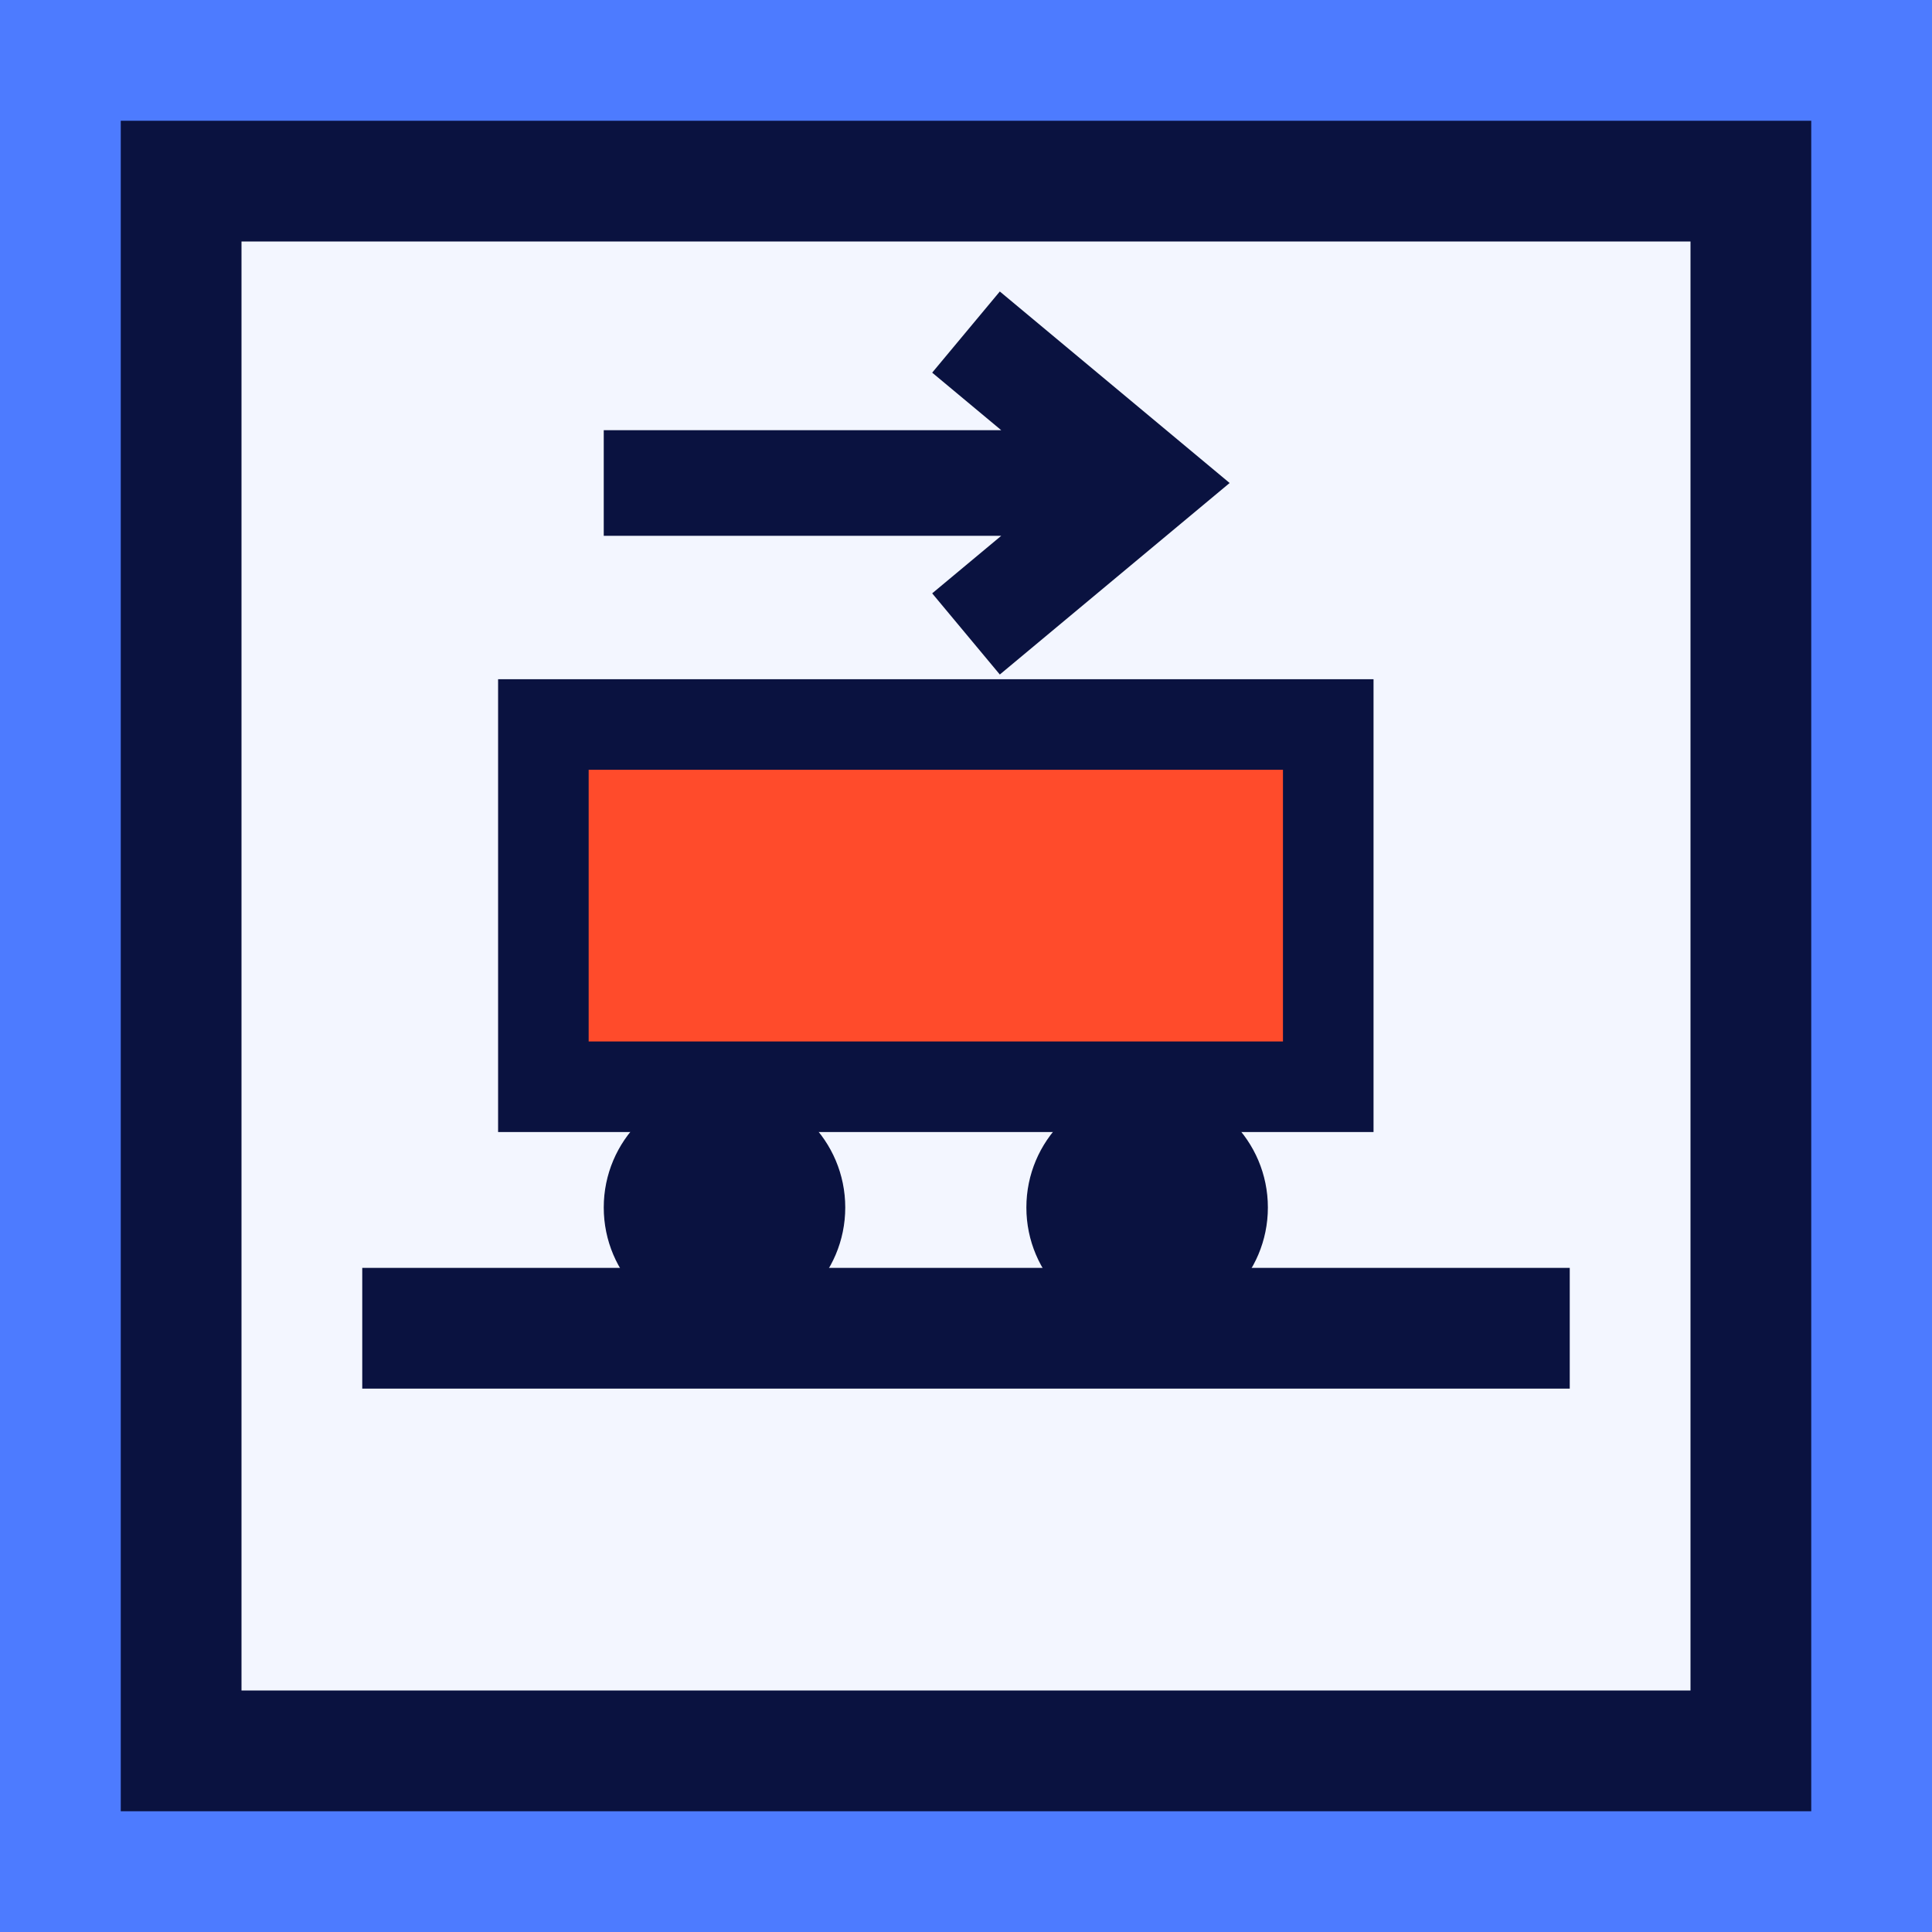
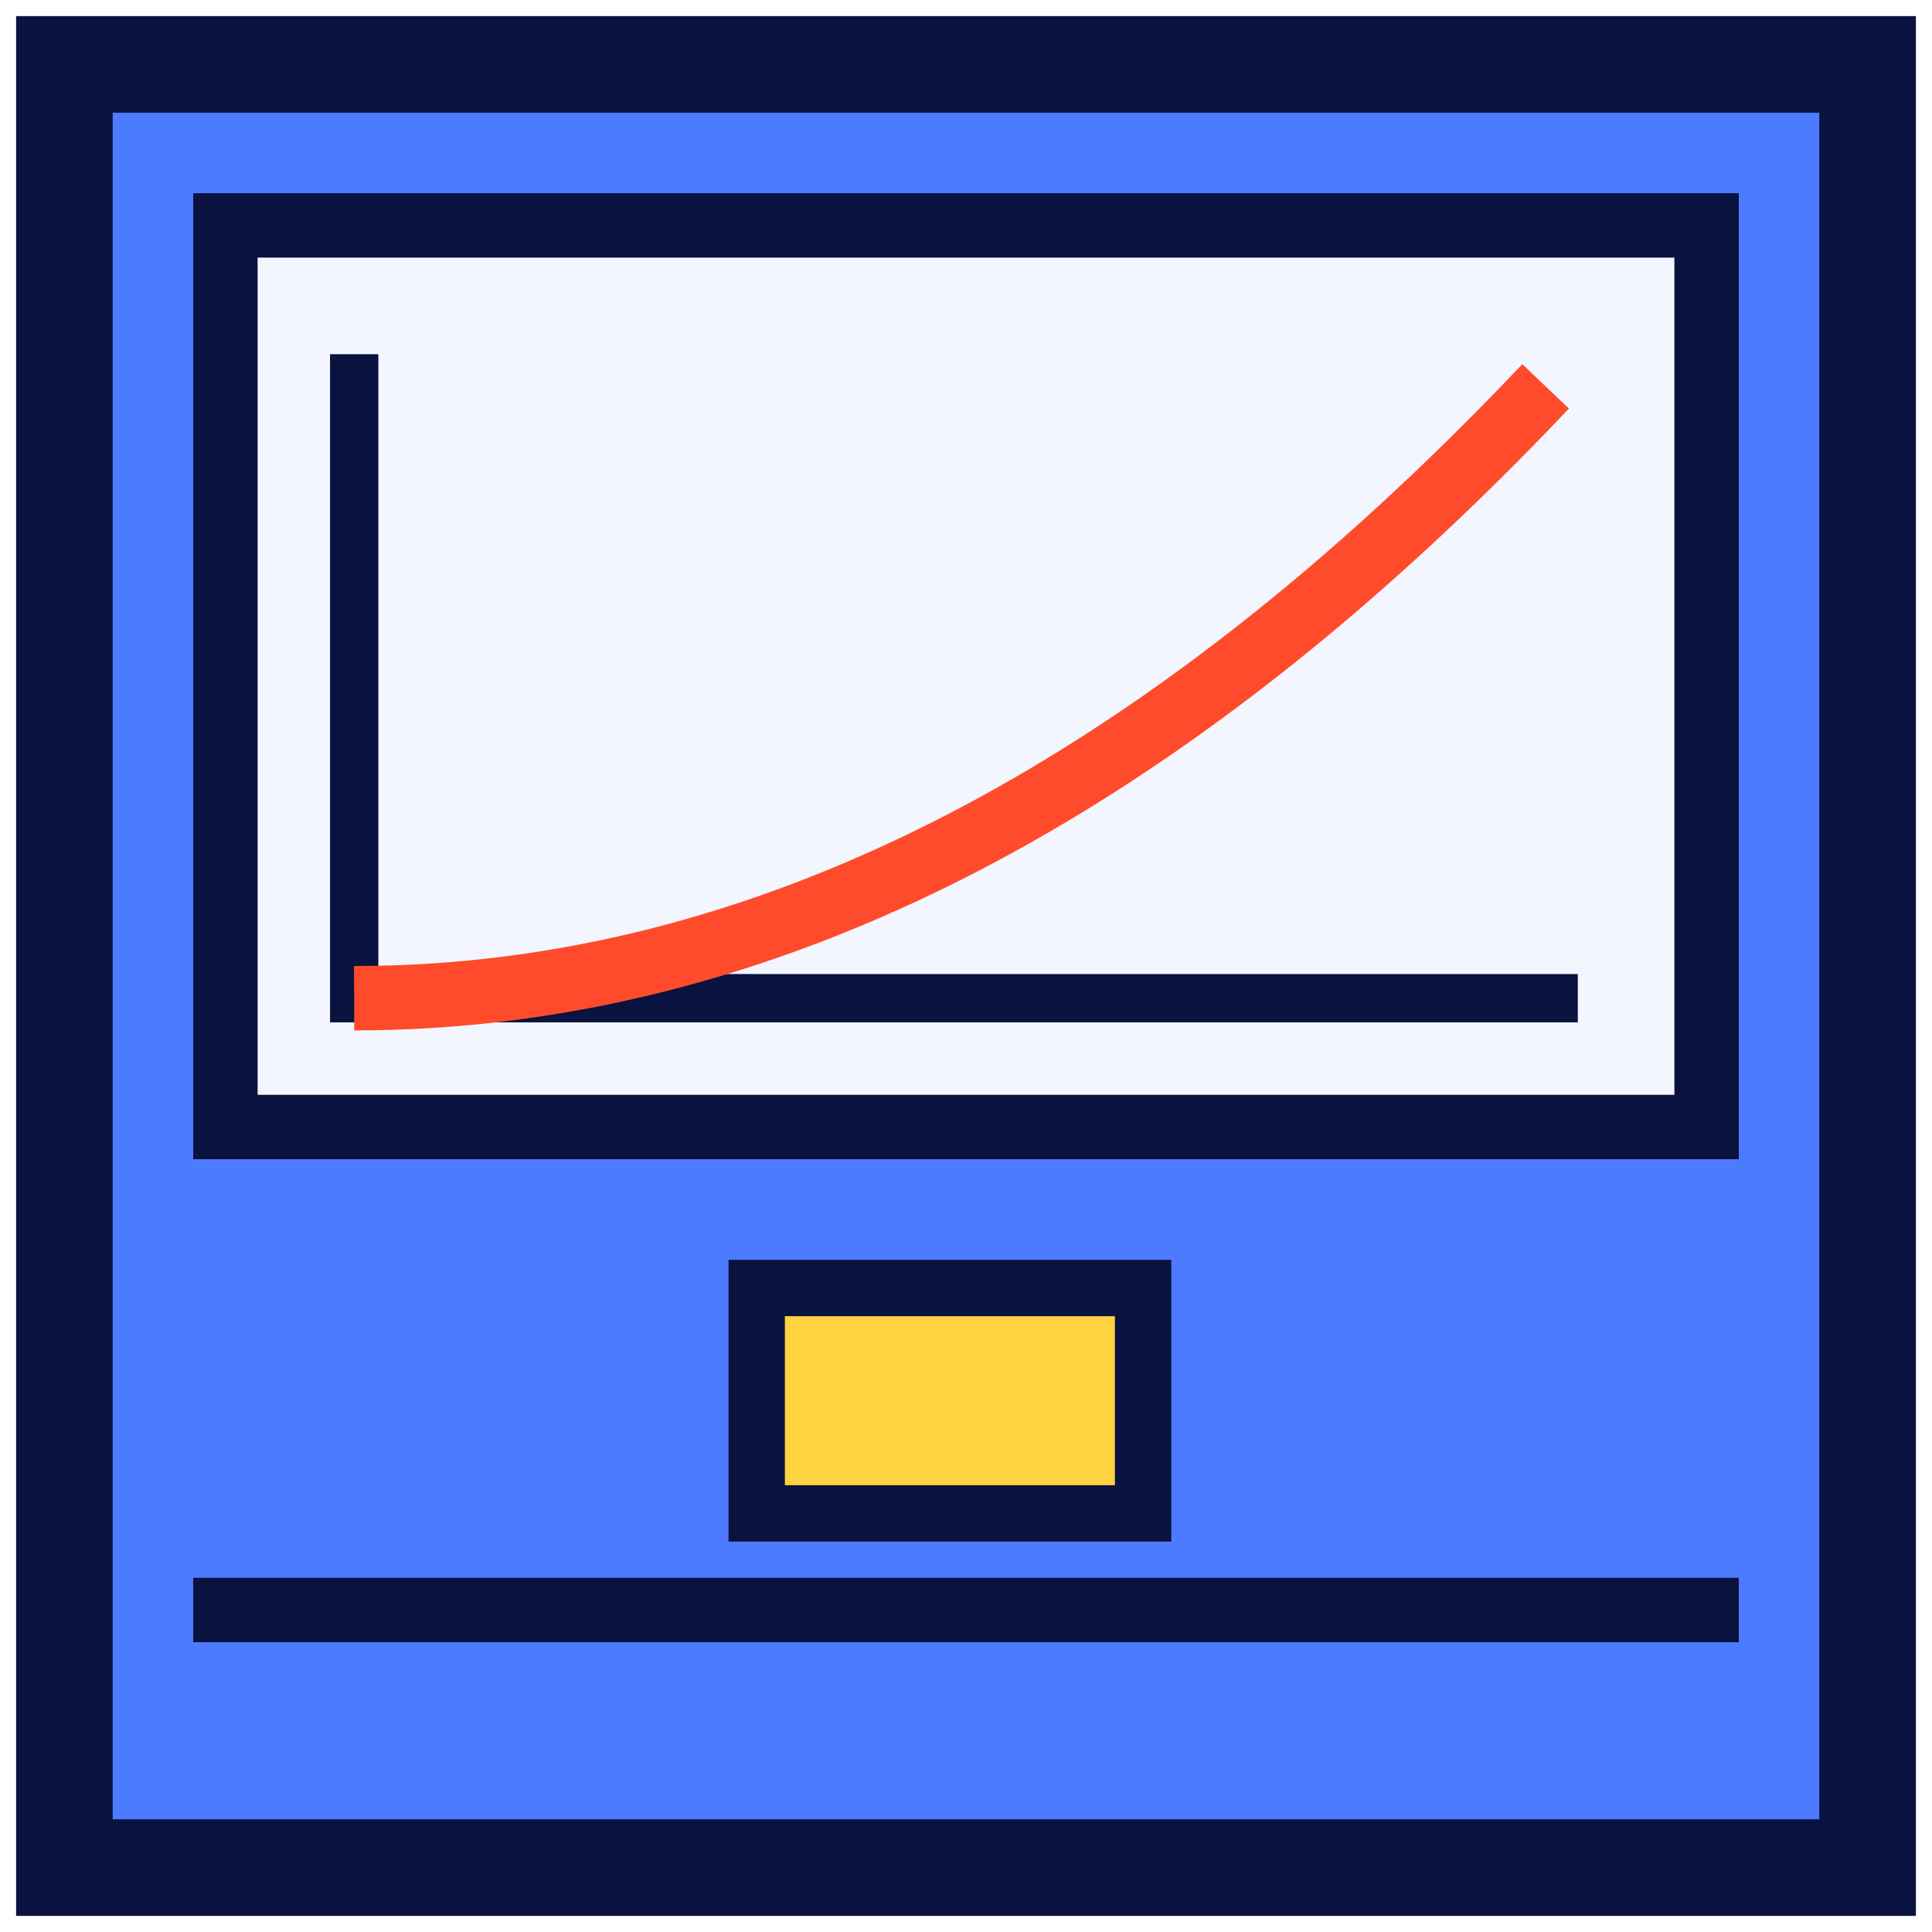
- <svg xmlns="http://www.w3.org/2000/svg" viewBox="0 0 64 64">
-   <rect width="64" height="64" fill="#4D7BFF" />
-   <rect x="6" y="6" width="52" height="52" fill="#F3F6FF" stroke="#0A1240" stroke-width="4" />
-   <path d="M12 44h40" stroke="#0A1240" stroke-width="4" />
-   <rect x="18" y="24" width="26" height="12" fill="#FF4B2B" stroke="#0A1240" stroke-width="3" />
-   <circle cx="24" cy="40" r="4" fill="#0A1240" />
-   <circle cx="38" cy="40" r="4" fill="#0A1240" />
-   <path d="M20 16h18m-6-5 6 5-6 5" fill="none" stroke="#0A1240" stroke-width="3.5" />
+ <svg xmlns="http://www.w3.org/2000/svg" viewBox="0 0 120 120">
+   <rect x="4" y="4" width="112" height="112" fill="#4D7BFF" stroke="#0A1240" stroke-width="6" />
+   <rect x="14" y="14" width="92" height="56" fill="#F3F6FF" stroke="#0A1240" stroke-width="4" />
+   <path d="M22 22 V62 H98" fill="none" stroke="#0A1240" stroke-width="3" />
+   <path d="M22 62 Q60 62 96 24" pathLength="100" stroke-dasharray="100" stroke-dashoffset="0" fill="none" stroke="#FF4B2B" stroke-width="4" />
+   <line x1="12" y1="100" x2="108" y2="100" stroke="#0A1240" stroke-width="4" />
+   <g transform="translate(31 0)">
+     <rect x="16" y="80" width="24" height="14" fill="#FFD23F" stroke="#0A1240" stroke-width="3.5" />
+   </g>
</svg>
